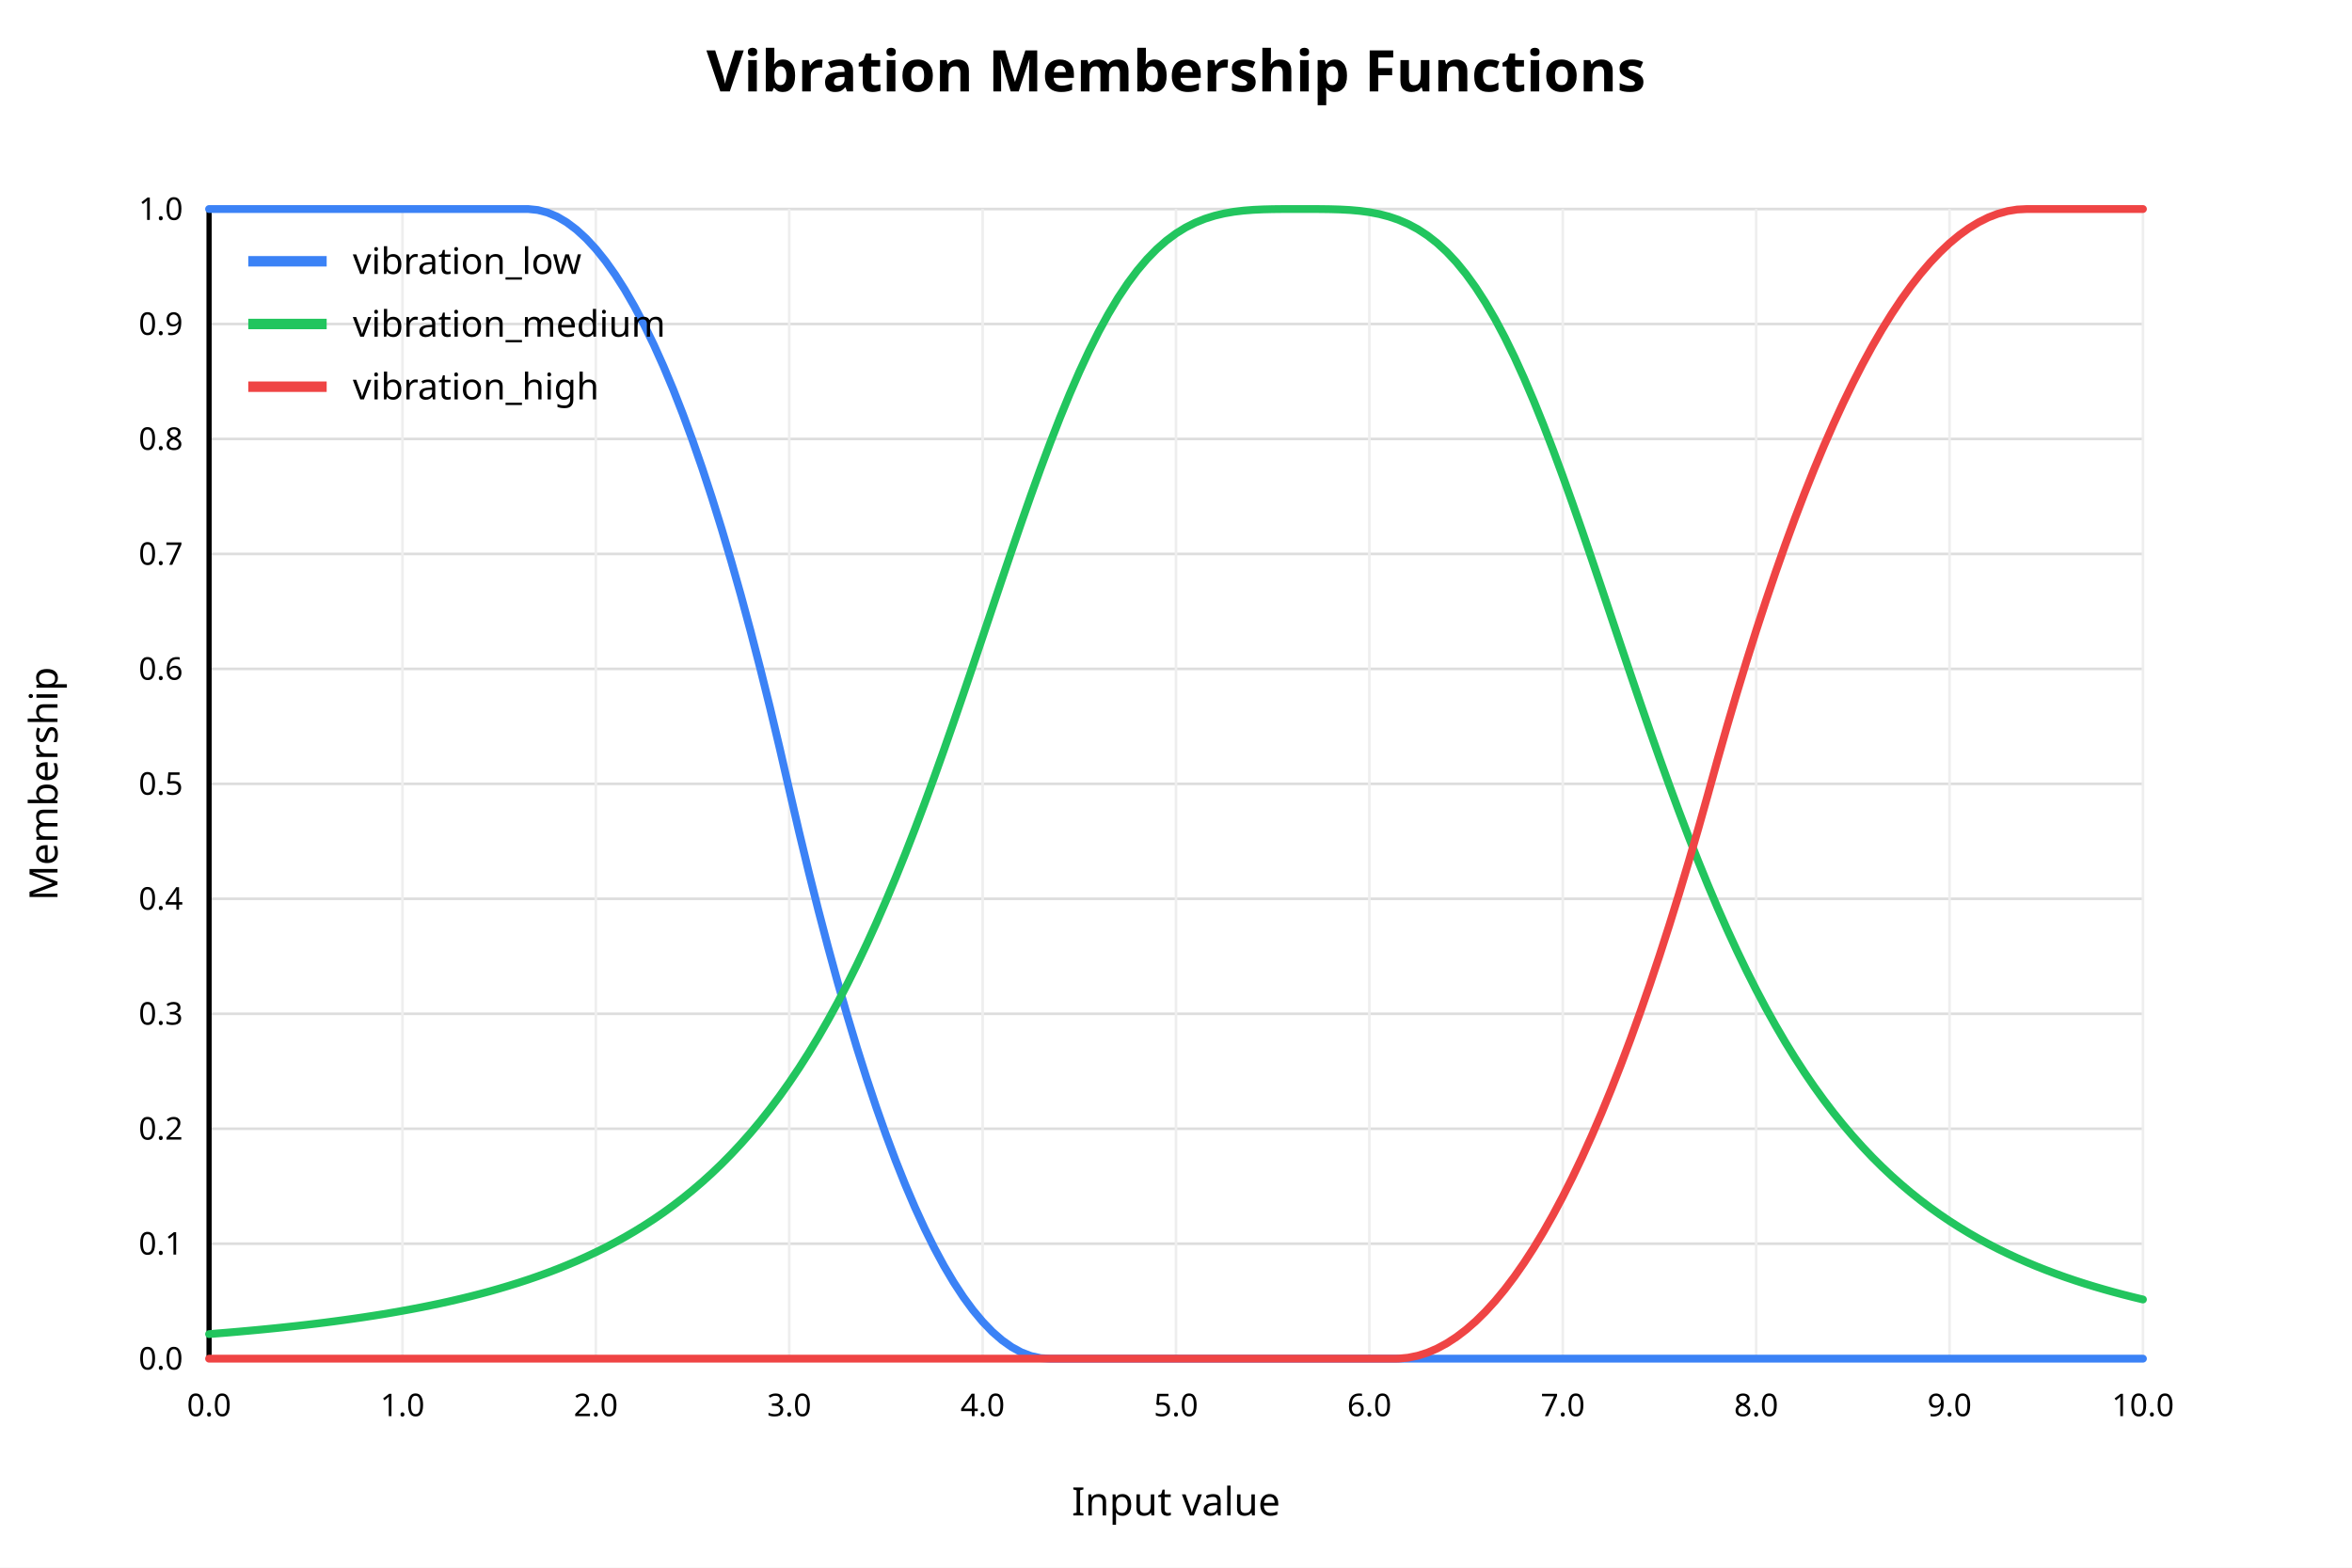
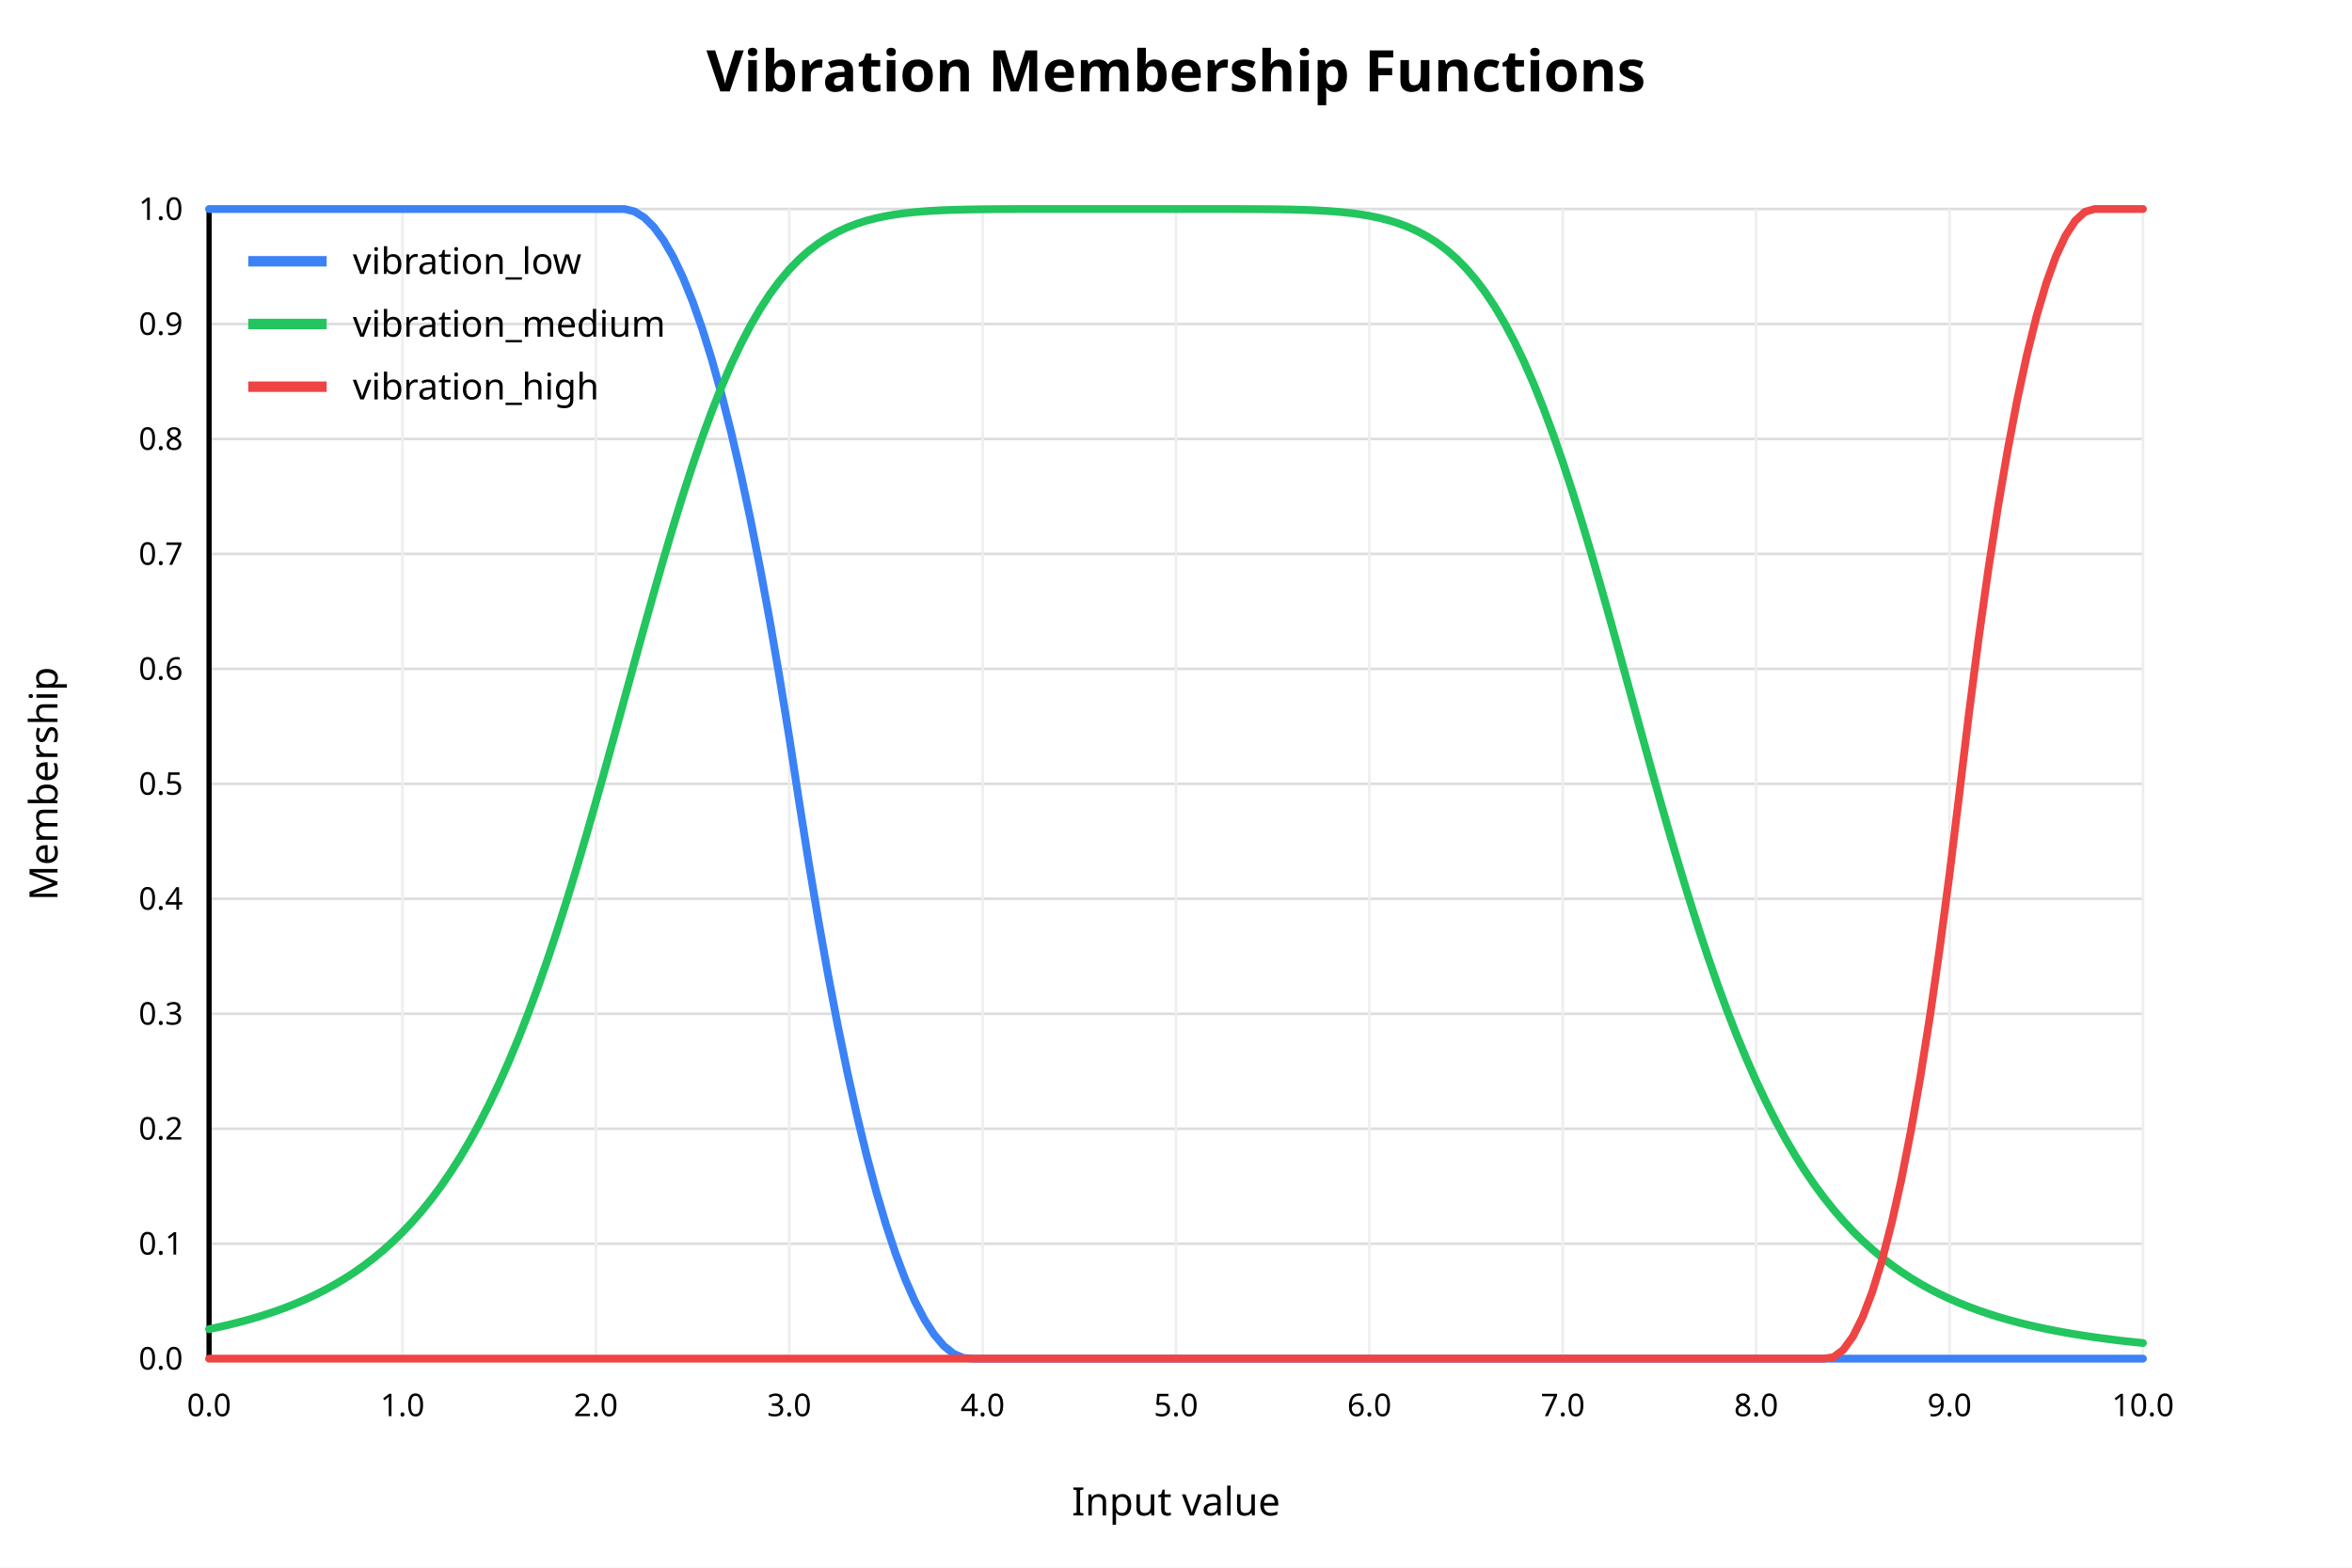
<svg xmlns="http://www.w3.org/2000/svg" width="900" height="600" viewBox="0 0 900 600">
  <rect x="0" y="0" width="900" height="600" fill="white" />
  <text x="450" y="35" text-anchor="middle" font-family="sans-serif" font-size="22" font-weight="bold" fill="black">Vibration Membership Functions</text>
  <line x1="80" y1="520.00" x2="820" y2="520.00" stroke="#dddddd" stroke-width="1" />
  <text x="70" y="520.00" text-anchor="end" dominant-baseline="middle" font-family="sans-serif" font-size="12" fill="black">0.0</text>
  <line x1="80" y1="476.00" x2="820" y2="476.00" stroke="#dddddd" stroke-width="1" />
  <text x="70" y="476.00" text-anchor="end" dominant-baseline="middle" font-family="sans-serif" font-size="12" fill="black">0.1</text>
  <line x1="80" y1="432.00" x2="820" y2="432.00" stroke="#dddddd" stroke-width="1" />
  <text x="70" y="432.00" text-anchor="end" dominant-baseline="middle" font-family="sans-serif" font-size="12" fill="black">0.2</text>
  <line x1="80" y1="388.00" x2="820" y2="388.00" stroke="#dddddd" stroke-width="1" />
  <text x="70" y="388.00" text-anchor="end" dominant-baseline="middle" font-family="sans-serif" font-size="12" fill="black">0.3</text>
  <line x1="80" y1="344.00" x2="820" y2="344.00" stroke="#dddddd" stroke-width="1" />
  <text x="70" y="344.00" text-anchor="end" dominant-baseline="middle" font-family="sans-serif" font-size="12" fill="black">0.4</text>
  <line x1="80" y1="300.00" x2="820" y2="300.00" stroke="#dddddd" stroke-width="1" />
  <text x="70" y="300.00" text-anchor="end" dominant-baseline="middle" font-family="sans-serif" font-size="12" fill="black">0.5</text>
  <line x1="80" y1="256.00" x2="820" y2="256.00" stroke="#dddddd" stroke-width="1" />
  <text x="70" y="256.00" text-anchor="end" dominant-baseline="middle" font-family="sans-serif" font-size="12" fill="black">0.6</text>
  <line x1="80" y1="212.00" x2="820" y2="212.00" stroke="#dddddd" stroke-width="1" />
  <text x="70" y="212.00" text-anchor="end" dominant-baseline="middle" font-family="sans-serif" font-size="12" fill="black">0.7</text>
  <line x1="80" y1="168.00" x2="820" y2="168.00" stroke="#dddddd" stroke-width="1" />
  <text x="70" y="168.00" text-anchor="end" dominant-baseline="middle" font-family="sans-serif" font-size="12" fill="black">0.8</text>
  <line x1="80" y1="124.00" x2="820" y2="124.00" stroke="#dddddd" stroke-width="1" />
  <text x="70" y="124.00" text-anchor="end" dominant-baseline="middle" font-family="sans-serif" font-size="12" fill="black">0.9</text>
  <line x1="80" y1="80.00" x2="820" y2="80.00" stroke="#dddddd" stroke-width="1" />
  <text x="70" y="80.00" text-anchor="end" dominant-baseline="middle" font-family="sans-serif" font-size="12" fill="black">1.0</text>
  <line x1="80.00" y1="80" x2="80.00" y2="520" stroke="#eeeeee" stroke-width="1" />
  <text x="80.00" y="542" text-anchor="middle" font-family="sans-serif" font-size="12" fill="black">0.0</text>
  <line x1="154.00" y1="80" x2="154.00" y2="520" stroke="#eeeeee" stroke-width="1" />
  <text x="154.00" y="542" text-anchor="middle" font-family="sans-serif" font-size="12" fill="black">1.0</text>
  <line x1="228.00" y1="80" x2="228.00" y2="520" stroke="#eeeeee" stroke-width="1" />
  <text x="228.00" y="542" text-anchor="middle" font-family="sans-serif" font-size="12" fill="black">2.0</text>
  <line x1="302.00" y1="80" x2="302.00" y2="520" stroke="#eeeeee" stroke-width="1" />
  <text x="302.00" y="542" text-anchor="middle" font-family="sans-serif" font-size="12" fill="black">3.0</text>
  <line x1="376.00" y1="80" x2="376.00" y2="520" stroke="#eeeeee" stroke-width="1" />
  <text x="376.00" y="542" text-anchor="middle" font-family="sans-serif" font-size="12" fill="black">4.0</text>
  <line x1="450.00" y1="80" x2="450.00" y2="520" stroke="#eeeeee" stroke-width="1" />
  <text x="450.00" y="542" text-anchor="middle" font-family="sans-serif" font-size="12" fill="black">5.0</text>
  <line x1="524.00" y1="80" x2="524.00" y2="520" stroke="#eeeeee" stroke-width="1" />
  <text x="524.00" y="542" text-anchor="middle" font-family="sans-serif" font-size="12" fill="black">6.0</text>
  <line x1="598.00" y1="80" x2="598.00" y2="520" stroke="#eeeeee" stroke-width="1" />
  <text x="598.00" y="542" text-anchor="middle" font-family="sans-serif" font-size="12" fill="black">7.0</text>
  <line x1="672.00" y1="80" x2="672.00" y2="520" stroke="#eeeeee" stroke-width="1" />
  <text x="672.00" y="542" text-anchor="middle" font-family="sans-serif" font-size="12" fill="black">8.0</text>
  <line x1="746.00" y1="80" x2="746.00" y2="520" stroke="#eeeeee" stroke-width="1" />
  <text x="746.00" y="542" text-anchor="middle" font-family="sans-serif" font-size="12" fill="black">9.0</text>
  <line x1="820.00" y1="80" x2="820.00" y2="520" stroke="#eeeeee" stroke-width="1" />
  <text x="820.00" y="542" text-anchor="middle" font-family="sans-serif" font-size="12" fill="black">10.0</text>
  <line x1="80" y1="520" x2="820" y2="520" stroke="black" stroke-width="2" />
  <line x1="80" y1="80" x2="80" y2="520" stroke="black" stroke-width="2" />
  <text x="450" y="580" text-anchor="middle" font-family="sans-serif" font-size="15" fill="black">Input value</text>
  <text x="22" y="300" text-anchor="middle" font-family="sans-serif" font-size="15" fill="black" transform="rotate(-90 22 300)">Membership</text>
-   <polyline fill="none" stroke="#3b82f6" stroke-width="3" stroke-linejoin="round" stroke-linecap="round" points="80.00,80.00 83.70,80.00 87.40,80.00 91.10,80.00 94.80,80.00 98.50,80.00 102.20,80.00 105.90,80.00 109.60,80.00 113.30,80.00 117.00,80.00 120.70,80.00 124.40,80.00 128.10,80.00 131.80,80.00 135.50,80.00 139.20,80.00 142.90,80.00 146.60,80.00 150.30,80.00 154.00,80.00 157.70,80.00 161.40,80.00 165.10,80.00 168.80,80.00 172.50,80.00 176.20,80.00 179.90,80.00 183.60,80.00 187.30,80.00 191.00,80.00 194.70,80.00 198.40,80.00 202.10,80.00 205.80,80.38 209.50,81.35 213.20,82.93 216.90,85.12 220.60,87.91 224.30,91.30 228.00,95.30 231.70,99.90 235.40,105.11 239.10,110.92 242.80,117.34 246.50,124.36 250.20,131.99 253.90,140.22 257.60,149.05 261.30,158.49 265.00,168.53 268.70,179.18 272.40,190.44 276.10,202.29 279.80,214.76 283.50,227.82 287.20,241.50 290.90,255.77 294.60,270.65 298.30,286.14 302.00,302.22 305.70,318.14 309.40,333.46 313.10,348.18 316.80,362.29 320.50,375.80 324.20,388.70 327.90,401.00 331.60,412.69 335.30,423.78 339.00,434.26 342.70,444.14 346.40,453.42 350.10,462.09 353.80,470.15 357.50,477.61 361.20,484.47 364.90,490.72 368.60,496.37 372.30,501.41 376.00,505.85 379.70,509.69 383.40,512.91 387.10,515.54 390.80,517.56 394.50,518.97 398.20,519.79 401.90,520.00 405.60,520.00 409.30,520.00 413.00,520.00 416.70,520.00 420.40,520.00 424.10,520.00 427.80,520.00 431.50,520.00 435.20,520.00 438.90,520.00 442.60,520.00 446.30,520.00 450.00,520.00 453.70,520.00 457.40,520.00 461.10,520.00 464.80,520.00 468.50,520.00 472.20,520.00 475.90,520.00 479.60,520.00 483.30,520.00 487.00,520.00 490.70,520.00 494.40,520.00 498.10,520.00 501.80,520.00 505.50,520.00 509.20,520.00 512.90,520.00 516.60,520.00 520.30,520.00 524.00,520.00 527.70,520.00 531.40,520.00 535.10,520.00 538.80,520.00 542.50,520.00 546.20,520.00 549.90,520.00 553.60,520.00 557.30,520.00 561.00,520.00 564.70,520.00 568.40,520.00 572.10,520.00 575.80,520.00 579.50,520.00 583.20,520.00 586.90,520.00 590.60,520.00 594.30,520.00 598.00,520.00 601.70,520.00 605.40,520.00 609.10,520.00 612.80,520.00 616.50,520.00 620.20,520.00 623.90,520.00 627.60,520.00 631.30,520.00 635.00,520.00 638.70,520.00 642.40,520.00 646.10,520.00 649.80,520.00 653.50,520.00 657.20,520.00 660.90,520.00 664.60,520.00 668.30,520.00 672.00,520.00 675.70,520.00 679.40,520.00 683.10,520.00 686.80,520.00 690.50,520.00 694.20,520.00 697.90,520.00 701.60,520.00 705.30,520.00 709.00,520.00 712.70,520.00 716.40,520.00 720.10,520.00 723.80,520.00 727.50,520.00 731.20,520.00 734.90,520.00 738.60,520.00 742.30,520.00 746.00,520.00 749.70,520.00 753.40,520.00 757.10,520.00 760.80,520.00 764.50,520.00 768.20,520.00 771.90,520.00 775.60,520.00 779.30,520.00 783.00,520.00 786.70,520.00 790.40,520.00 794.10,520.00 797.80,520.00 801.50,520.00 805.20,520.00 808.90,520.00 812.60,520.00 816.30,520.00 820.00,520.00" />
+   <polyline fill="none" stroke="#3b82f6" stroke-width="3" stroke-linejoin="round" stroke-linecap="round" points="80.00,80.00 83.70,80.00 87.40,80.00 91.10,80.00 94.80,80.00 98.50,80.00 102.20,80.00 105.90,80.00 109.60,80.00 113.30,80.00 117.00,80.00 120.70,80.00 124.40,80.00 128.10,80.00 131.80,80.00 135.50,80.00 139.20,80.00 142.90,80.00 146.60,80.00 150.30,80.00 154.00,80.00 157.70,80.00 161.40,80.00 165.10,80.00 168.80,80.00 172.50,80.00 176.20,80.00 179.90,80.00 183.60,80.00 187.30,80.00 191.00,80.00 194.70,80.00 198.40,80.00 202.10,80.00 205.80,80.00 209.50,80.00 213.20,80.00 216.90,80.00 220.60,80.00 224.30,80.00 228.00,80.00 231.70,80.00 235.40,80.00 239.10,80.02 242.80,80.94 246.50,83.24 250.20,86.90 253.90,91.94 257.60,98.34 261.30,106.12 265.00,115.27 268.70,125.79 272.40,137.68 276.10,150.94 279.80,165.57 283.50,181.57 287.20,198.94 290.90,217.69 294.60,237.80 298.30,259.29 302.00,282.15 305.70,306.29 309.40,329.81 313.10,351.96 316.80,372.74 320.50,392.15 324.20,410.18 327.90,426.85 331.60,442.15 335.30,456.07 339.00,468.63 342.70,479.81 346.40,489.62 350.10,498.06 353.80,505.13 357.50,510.83 361.20,515.16 364.90,518.12 368.60,519.70 372.30,520.00 376.00,520.00 379.70,520.00 383.40,520.00 387.10,520.00 390.80,520.00 394.50,520.00 398.20,520.00 401.90,520.00 405.60,520.00 409.30,520.00 413.00,520.00 416.70,520.00 420.40,520.00 424.10,520.00 427.80,520.00 431.50,520.00 435.20,520.00 438.90,520.00 442.60,520.00 446.30,520.00 450.00,520.00 453.70,520.00 457.40,520.00 461.10,520.00 464.80,520.00 468.50,520.00 472.20,520.00 475.90,520.00 479.60,520.00 483.30,520.00 487.00,520.00 490.70,520.00 494.40,520.00 498.10,520.00 501.80,520.00 505.50,520.00 509.20,520.00 512.90,520.00 516.60,520.00 520.30,520.00 524.00,520.00 527.70,520.00 531.40,520.00 535.10,520.00 538.80,520.00 542.50,520.00 546.20,520.00 549.90,520.00 553.60,520.00 557.30,520.00 561.00,520.00 564.70,520.00 568.40,520.00 572.10,520.00 575.80,520.00 579.50,520.00 583.20,520.00 586.90,520.00 590.60,520.00 594.30,520.00 598.00,520.00 601.70,520.00 605.40,520.00 609.10,520.00 612.80,520.00 616.50,520.00 620.20,520.00 623.90,520.00 627.60,520.00 631.30,520.00 635.00,520.00 638.70,520.00 642.40,520.00 646.10,520.00 649.80,520.00 653.50,520.00 657.20,520.00 660.90,520.00 664.60,520.00 668.30,520.00 672.00,520.00 675.70,520.00 679.40,520.00 683.10,520.00 686.80,520.00 690.50,520.00 694.20,520.00 697.90,520.00 701.60,520.00 705.30,520.00 709.00,520.00 712.70,520.00 716.40,520.00 720.10,520.00 723.80,520.00 727.50,520.00 731.20,520.00 734.90,520.00 738.60,520.00 742.30,520.00 746.00,520.00 749.70,520.00 753.40,520.00 757.10,520.00 760.80,520.00 764.50,520.00 768.20,520.00 771.90,520.00 775.60,520.00 779.30,520.00 783.00,520.00 786.70,520.00 790.40,520.00 794.10,520.00 797.80,520.00 801.50,520.00 805.20,520.00 808.90,520.00 812.60,520.00 816.30,520.00 820.00,520.00" />
  <line x1="95" y1="100" x2="125" y2="100" stroke="#3b82f6" stroke-width="4" />
  <text x="135" y="100" dominant-baseline="middle" font-family="sans-serif" font-size="14" fill="black">vibration_low</text>
-   <polyline fill="none" stroke="#22c55e" stroke-width="3" stroke-linejoin="round" stroke-linecap="round" points="80.00,510.60 83.70,510.30 87.40,510.00 91.10,509.68 94.80,509.35 98.50,509.01 102.20,508.65 105.90,508.28 109.60,507.89 113.30,507.49 117.00,507.07 120.70,506.63 124.40,506.17 128.10,505.69 131.80,505.19 135.50,504.67 139.20,504.13 142.90,503.56 146.60,502.97 150.30,502.34 154.00,501.69 157.70,501.01 161.40,500.30 165.10,499.55 168.80,498.77 172.50,497.95 176.20,497.09 179.90,496.19 183.60,495.24 187.30,494.25 191.00,493.20 194.70,492.10 198.40,490.95 202.10,489.74 205.80,488.46 209.50,487.12 213.20,485.71 216.90,484.22 220.60,482.66 224.30,481.00 228.00,479.26 231.70,477.43 235.40,475.49 239.10,473.45 242.80,471.29 246.50,469.01 250.20,466.61 253.90,464.07 257.60,461.38 261.30,458.54 265.00,455.54 268.70,452.37 272.40,449.02 276.10,445.48 279.80,441.73 283.50,437.77 287.20,433.59 290.90,429.16 294.60,424.49 298.30,419.55 302.00,414.34 305.70,408.85 309.40,403.05 313.10,396.95 316.80,390.52 320.50,383.77 324.20,376.68 327.90,369.24 331.60,361.45 335.30,353.31 339.00,344.81 342.70,335.97 346.40,326.80 350.10,317.29 353.80,307.48 357.50,297.38 361.20,287.02 364.90,276.43 368.60,265.66 372.30,254.76 376.00,243.76 379.70,232.73 383.40,221.72 387.10,210.81 390.80,200.05 394.50,189.52 398.20,179.27 401.90,169.37 405.60,159.88 409.30,150.85 413.00,142.34 416.70,134.37 420.40,126.98 424.10,120.20 427.80,114.02 431.50,108.47 435.20,103.51 438.90,99.15 442.60,95.36 446.30,92.11 450.00,89.36 453.70,87.07 457.40,85.21 461.10,83.72 464.80,82.56 468.50,81.68 472.20,81.04 475.90,80.60 479.60,80.31 483.30,80.14 487.00,80.05 490.70,80.01 494.40,80.00 498.10,80.00 501.80,80.00 505.50,80.02 509.20,80.07 512.90,80.18 516.60,80.38 520.30,80.71 524.00,81.21 527.70,81.91 531.40,82.87 535.10,84.12 538.80,85.72 542.50,87.70 546.20,90.12 549.90,93.01 553.60,96.42 557.30,100.38 561.00,104.91 564.70,110.04 568.40,115.78 572.10,122.13 575.80,129.09 579.50,136.65 583.20,144.79 586.90,153.46 590.60,162.62 594.30,172.24 598.00,182.25 601.70,192.59 605.40,203.20 609.10,214.01 612.80,224.95 616.50,235.97 620.20,247.00 623.90,257.97 627.60,268.85 631.30,279.57 635.00,290.09 638.70,300.37 642.40,310.39 646.10,320.12 649.80,329.53 653.50,338.61 657.20,347.35 660.90,355.74 664.60,363.77 668.30,371.46 672.00,378.80 675.70,385.79 679.40,392.45 683.10,398.78 686.80,404.79 690.50,410.49 694.20,415.91 697.90,421.03 701.60,425.89 705.30,430.49 709.00,434.84 712.70,438.96 716.40,442.86 720.10,446.54 723.80,450.03 727.50,453.32 731.20,456.44 734.90,459.39 738.60,462.19 742.30,464.83 746.00,467.33 749.70,469.69 753.40,471.94 757.10,474.06 760.80,476.07 764.50,477.98 768.20,479.78 771.90,481.50 775.60,483.12 779.30,484.67 783.00,486.13 786.70,487.52 790.40,488.85 794.10,490.10 797.80,491.30 801.50,492.43 805.20,493.51 808.90,494.54 812.60,495.52 816.30,496.46 820.00,497.35" />
+   <polyline fill="none" stroke="#22c55e" stroke-width="3" stroke-linejoin="round" stroke-linecap="round" points="80.00,508.71 83.70,507.92 87.40,507.07 91.10,506.15 94.80,505.16 98.50,504.09 102.20,502.93 105.90,501.68 109.60,500.32 113.30,498.85 117.00,497.25 120.70,495.53 124.40,493.65 128.10,491.62 131.80,489.41 135.50,487.02 139.20,484.42 142.90,481.60 146.60,478.54 150.30,475.21 154.00,471.61 157.70,467.70 161.40,463.46 165.10,458.86 168.80,453.89 172.50,448.51 176.20,442.69 179.90,436.42 183.60,429.67 187.30,422.41 191.00,414.62 194.70,406.28 198.40,397.39 202.10,387.92 205.80,377.90 209.50,367.31 213.20,356.18 216.90,344.53 220.60,332.42 224.30,319.87 228.00,306.97 231.70,293.78 235.40,280.39 239.10,266.90 242.80,253.40 246.50,240.01 250.20,226.82 253.90,213.94 257.60,201.48 261.30,189.52 265.00,178.13 268.70,167.39 272.40,157.34 276.10,148.03 279.80,139.45 283.50,131.64 287.20,124.56 290.90,118.21 294.60,112.55 298.30,107.55 302.00,103.16 305.70,99.34 309.40,96.04 313.10,93.21 316.80,90.80 320.50,88.76 324.20,87.04 327.90,85.62 331.60,84.44 335.30,83.48 339.00,82.70 342.70,82.07 346.40,81.57 350.10,81.18 353.80,80.87 357.50,80.63 361.20,80.45 364.90,80.32 368.60,80.22 372.30,80.15 376.00,80.10 379.70,80.06 383.40,80.04 387.10,80.02 390.80,80.01 394.50,80.01 398.20,80.00 401.90,80.00 405.60,80.00 409.30,80.00 413.00,80.00 416.70,80.00 420.40,80.00 424.10,80.00 427.80,80.00 431.50,80.00 435.20,80.00 438.90,80.00 442.60,80.00 446.30,80.00 450.00,80.00 453.70,80.00 457.40,80.00 461.10,80.00 464.80,80.00 468.50,80.01 472.20,80.01 475.90,80.02 479.60,80.04 483.30,80.06 487.00,80.09 490.70,80.14 494.40,80.21 498.10,80.31 501.80,80.44 505.50,80.61 509.20,80.84 512.90,81.14 516.60,81.52 520.30,82.01 524.00,82.62 527.70,83.38 531.40,84.32 535.10,85.47 538.80,86.87 542.50,88.54 546.20,90.54 549.90,92.91 553.60,95.70 557.30,98.94 561.00,102.70 564.70,107.02 568.40,111.95 572.10,117.53 575.80,123.80 579.50,130.79 583.20,138.52 586.90,147.01 590.60,156.24 594.30,166.21 598.00,176.87 601.70,188.19 605.40,200.09 609.10,212.50 612.80,225.33 616.50,238.49 620.20,251.87 623.90,265.36 627.60,278.86 631.30,292.26 635.00,305.48 638.70,318.42 642.40,331.00 646.10,343.17 649.80,354.88 653.50,366.07 657.20,376.72 660.90,386.81 664.60,396.33 668.30,405.29 672.00,413.69 675.70,421.54 679.40,428.87 683.10,435.68 686.80,442.00 690.50,447.87 694.20,453.29 697.90,458.31 701.60,462.95 705.30,467.23 709.00,471.18 712.70,474.82 716.40,478.17 720.10,481.26 723.80,484.11 727.50,486.73 731.20,489.15 734.90,491.38 738.60,493.43 742.30,495.32 746.00,497.06 749.70,498.67 753.40,500.16 757.10,501.53 760.80,502.79 764.50,503.96 768.20,505.04 771.90,506.04 775.60,506.97 779.30,507.83 783.00,508.62 786.70,509.36 790.40,510.04 794.10,510.67 797.80,511.26 801.50,511.81 805.20,512.31 808.90,512.79 812.60,513.23 816.30,513.63 820.00,514.02" />
  <line x1="95" y1="124" x2="125" y2="124" stroke="#22c55e" stroke-width="4" />
  <text x="135" y="124" dominant-baseline="middle" font-family="sans-serif" font-size="14" fill="black">vibration_medium</text>
-   <polyline fill="none" stroke="#ef4444" stroke-width="3" stroke-linejoin="round" stroke-linecap="round" points="80.00,520.00 83.70,520.00 87.40,520.00 91.10,520.00 94.80,520.00 98.50,520.00 102.20,520.00 105.90,520.00 109.60,520.00 113.30,520.00 117.00,520.00 120.70,520.00 124.40,520.00 128.10,520.00 131.80,520.00 135.50,520.00 139.20,520.00 142.90,520.00 146.60,520.00 150.30,520.00 154.00,520.00 157.70,520.00 161.40,520.00 165.10,520.00 168.80,520.00 172.50,520.00 176.20,520.00 179.90,520.00 183.60,520.00 187.30,520.00 191.00,520.00 194.70,520.00 198.40,520.00 202.10,520.00 205.80,520.00 209.50,520.00 213.20,520.00 216.90,520.00 220.60,520.00 224.30,520.00 228.00,520.00 231.70,520.00 235.40,520.00 239.10,520.00 242.80,520.00 246.50,520.00 250.20,520.00 253.90,520.00 257.60,520.00 261.30,520.00 265.00,520.00 268.70,520.00 272.40,520.00 276.10,520.00 279.80,520.00 283.50,520.00 287.20,520.00 290.90,520.00 294.60,520.00 298.30,520.00 302.00,520.00 305.70,520.00 309.40,520.00 313.10,520.00 316.80,520.00 320.50,520.00 324.20,520.00 327.90,520.00 331.60,520.00 335.30,520.00 339.00,520.00 342.70,520.00 346.40,520.00 350.10,520.00 353.80,520.00 357.50,520.00 361.20,520.00 364.90,520.00 368.60,520.00 372.30,520.00 376.00,520.00 379.70,520.00 383.40,520.00 387.10,520.00 390.80,520.00 394.50,520.00 398.20,520.00 401.90,520.00 405.60,520.00 409.30,520.00 413.00,520.00 416.70,520.00 420.40,520.00 424.10,520.00 427.80,520.00 431.50,520.00 435.20,520.00 438.90,520.00 442.60,520.00 446.30,520.00 450.00,520.00 453.70,520.00 457.40,520.00 461.10,520.00 464.80,520.00 468.50,520.00 472.20,520.00 475.90,520.00 479.60,520.00 483.30,520.00 487.00,520.00 490.70,520.00 494.40,520.00 498.10,520.00 501.80,520.00 505.50,520.00 509.20,520.00 512.90,520.00 516.60,520.00 520.30,520.00 524.00,520.00 527.70,520.00 531.40,520.00 535.10,519.98 538.80,519.63 542.50,518.88 546.20,517.71 549.90,516.12 553.60,514.13 557.30,511.72 561.00,508.90 564.70,505.67 568.40,502.02 572.10,497.96 575.80,493.49 579.50,488.60 583.20,483.30 586.90,477.59 590.60,471.47 594.30,464.93 598.00,457.98 601.70,450.62 605.40,442.85 609.10,434.66 612.80,426.06 616.50,417.04 620.20,407.62 623.90,397.78 627.60,387.52 631.30,376.86 635.00,365.78 638.70,354.29 642.40,342.39 646.10,330.07 649.80,317.34 653.50,304.20 657.20,290.84 660.90,277.85 664.60,265.27 668.30,253.11 672.00,241.36 675.70,230.03 679.40,219.10 683.10,208.59 686.80,198.49 690.50,188.81 694.20,179.54 697.90,170.68 701.60,162.23 705.30,154.20 709.00,146.58 712.70,139.37 716.40,132.57 720.10,126.19 723.80,120.22 727.50,114.66 731.20,109.52 734.90,104.79 738.60,100.47 742.30,96.57 746.00,93.07 749.70,90.00 753.40,87.33 757.10,85.08 760.80,83.23 764.50,81.81 768.20,80.79 771.90,80.19 775.60,80.00 779.30,80.00 783.00,80.00 786.70,80.00 790.40,80.00 794.10,80.00 797.80,80.00 801.50,80.00 805.20,80.00 808.90,80.00 812.60,80.00 816.30,80.00 820.00,80.00" />
+   <polyline fill="none" stroke="#ef4444" stroke-width="3" stroke-linejoin="round" stroke-linecap="round" points="80.00,520.00 83.70,520.00 87.40,520.00 91.10,520.00 94.80,520.00 98.50,520.00 102.20,520.00 105.90,520.00 109.60,520.00 113.30,520.00 117.00,520.00 120.70,520.00 124.40,520.00 128.10,520.00 131.80,520.00 135.50,520.00 139.20,520.00 142.90,520.00 146.60,520.00 150.30,520.00 154.00,520.00 157.70,520.00 161.40,520.00 165.10,520.00 168.80,520.00 172.50,520.00 176.20,520.00 179.90,520.00 183.60,520.00 187.30,520.00 191.00,520.00 194.70,520.00 198.40,520.00 202.10,520.00 205.80,520.00 209.50,520.00 213.20,520.00 216.90,520.00 220.60,520.00 224.30,520.00 228.00,520.00 231.70,520.00 235.40,520.00 239.10,520.00 242.80,520.00 246.50,520.00 250.20,520.00 253.90,520.00 257.60,520.00 261.30,520.00 265.00,520.00 268.70,520.00 272.40,520.00 276.10,520.00 279.80,520.00 283.50,520.00 287.20,520.00 290.90,520.00 294.60,520.00 298.30,520.00 302.00,520.00 305.70,520.00 309.40,520.00 313.10,520.00 316.80,520.00 320.50,520.00 324.20,520.00 327.90,520.00 331.60,520.00 335.30,520.00 339.00,520.00 342.70,520.00 346.40,520.00 350.10,520.00 353.80,520.00 357.50,520.00 361.20,520.00 364.90,520.00 368.60,520.00 372.30,520.00 376.00,520.00 379.70,520.00 383.40,520.00 387.10,520.00 390.80,520.00 394.50,520.00 398.20,520.00 401.90,520.00 405.60,520.00 409.30,520.00 413.00,520.00 416.70,520.00 420.40,520.00 424.10,520.00 427.80,520.00 431.50,520.00 435.20,520.00 438.90,520.00 442.60,520.00 446.30,520.00 450.00,520.00 453.70,520.00 457.40,520.00 461.10,520.00 464.80,520.00 468.50,520.00 472.20,520.00 475.90,520.00 479.60,520.00 483.30,520.00 487.00,520.00 490.70,520.00 494.40,520.00 498.10,520.00 501.80,520.00 505.50,520.00 509.20,520.00 512.90,520.00 516.60,520.00 520.30,520.00 524.00,520.00 527.70,520.00 531.40,520.00 535.10,520.00 538.80,520.00 542.50,520.00 546.20,520.00 549.90,520.00 553.60,520.00 557.30,520.00 561.00,520.00 564.70,520.00 568.40,520.00 572.10,520.00 575.80,520.00 579.50,520.00 583.20,520.00 586.90,520.00 590.60,520.00 594.30,520.00 598.00,520.00 601.70,520.00 605.40,520.00 609.10,520.00 612.80,520.00 616.50,520.00 620.20,520.00 623.90,520.00 627.60,520.00 631.30,520.00 635.00,520.00 638.70,520.00 642.40,520.00 646.10,520.00 649.80,520.00 653.50,520.00 657.20,520.00 660.90,520.00 664.60,520.00 668.30,520.00 672.00,520.00 675.70,520.00 679.40,520.00 683.10,520.00 686.80,520.00 690.50,520.00 694.20,520.00 697.90,520.00 701.60,519.42 705.30,516.65 709.00,511.57 712.70,504.20 716.40,494.53 720.10,482.57 723.80,468.31 727.50,451.75 731.20,432.90 734.90,411.75 738.60,388.30 742.30,362.55 746.00,334.51 749.70,304.17 753.40,273.27 757.10,244.62 760.80,218.27 764.50,194.22 768.20,172.46 771.90,153.00 775.60,135.84 779.30,120.97 783.00,108.40 786.70,98.13 790.40,90.15 794.10,84.47 797.80,81.09 801.50,80.00 805.20,80.00 808.90,80.00 812.60,80.00 816.30,80.00 820.00,80.00" />
  <line x1="95" y1="148" x2="125" y2="148" stroke="#ef4444" stroke-width="4" />
  <text x="135" y="148" dominant-baseline="middle" font-family="sans-serif" font-size="14" fill="black">vibration_high</text>
</svg>
